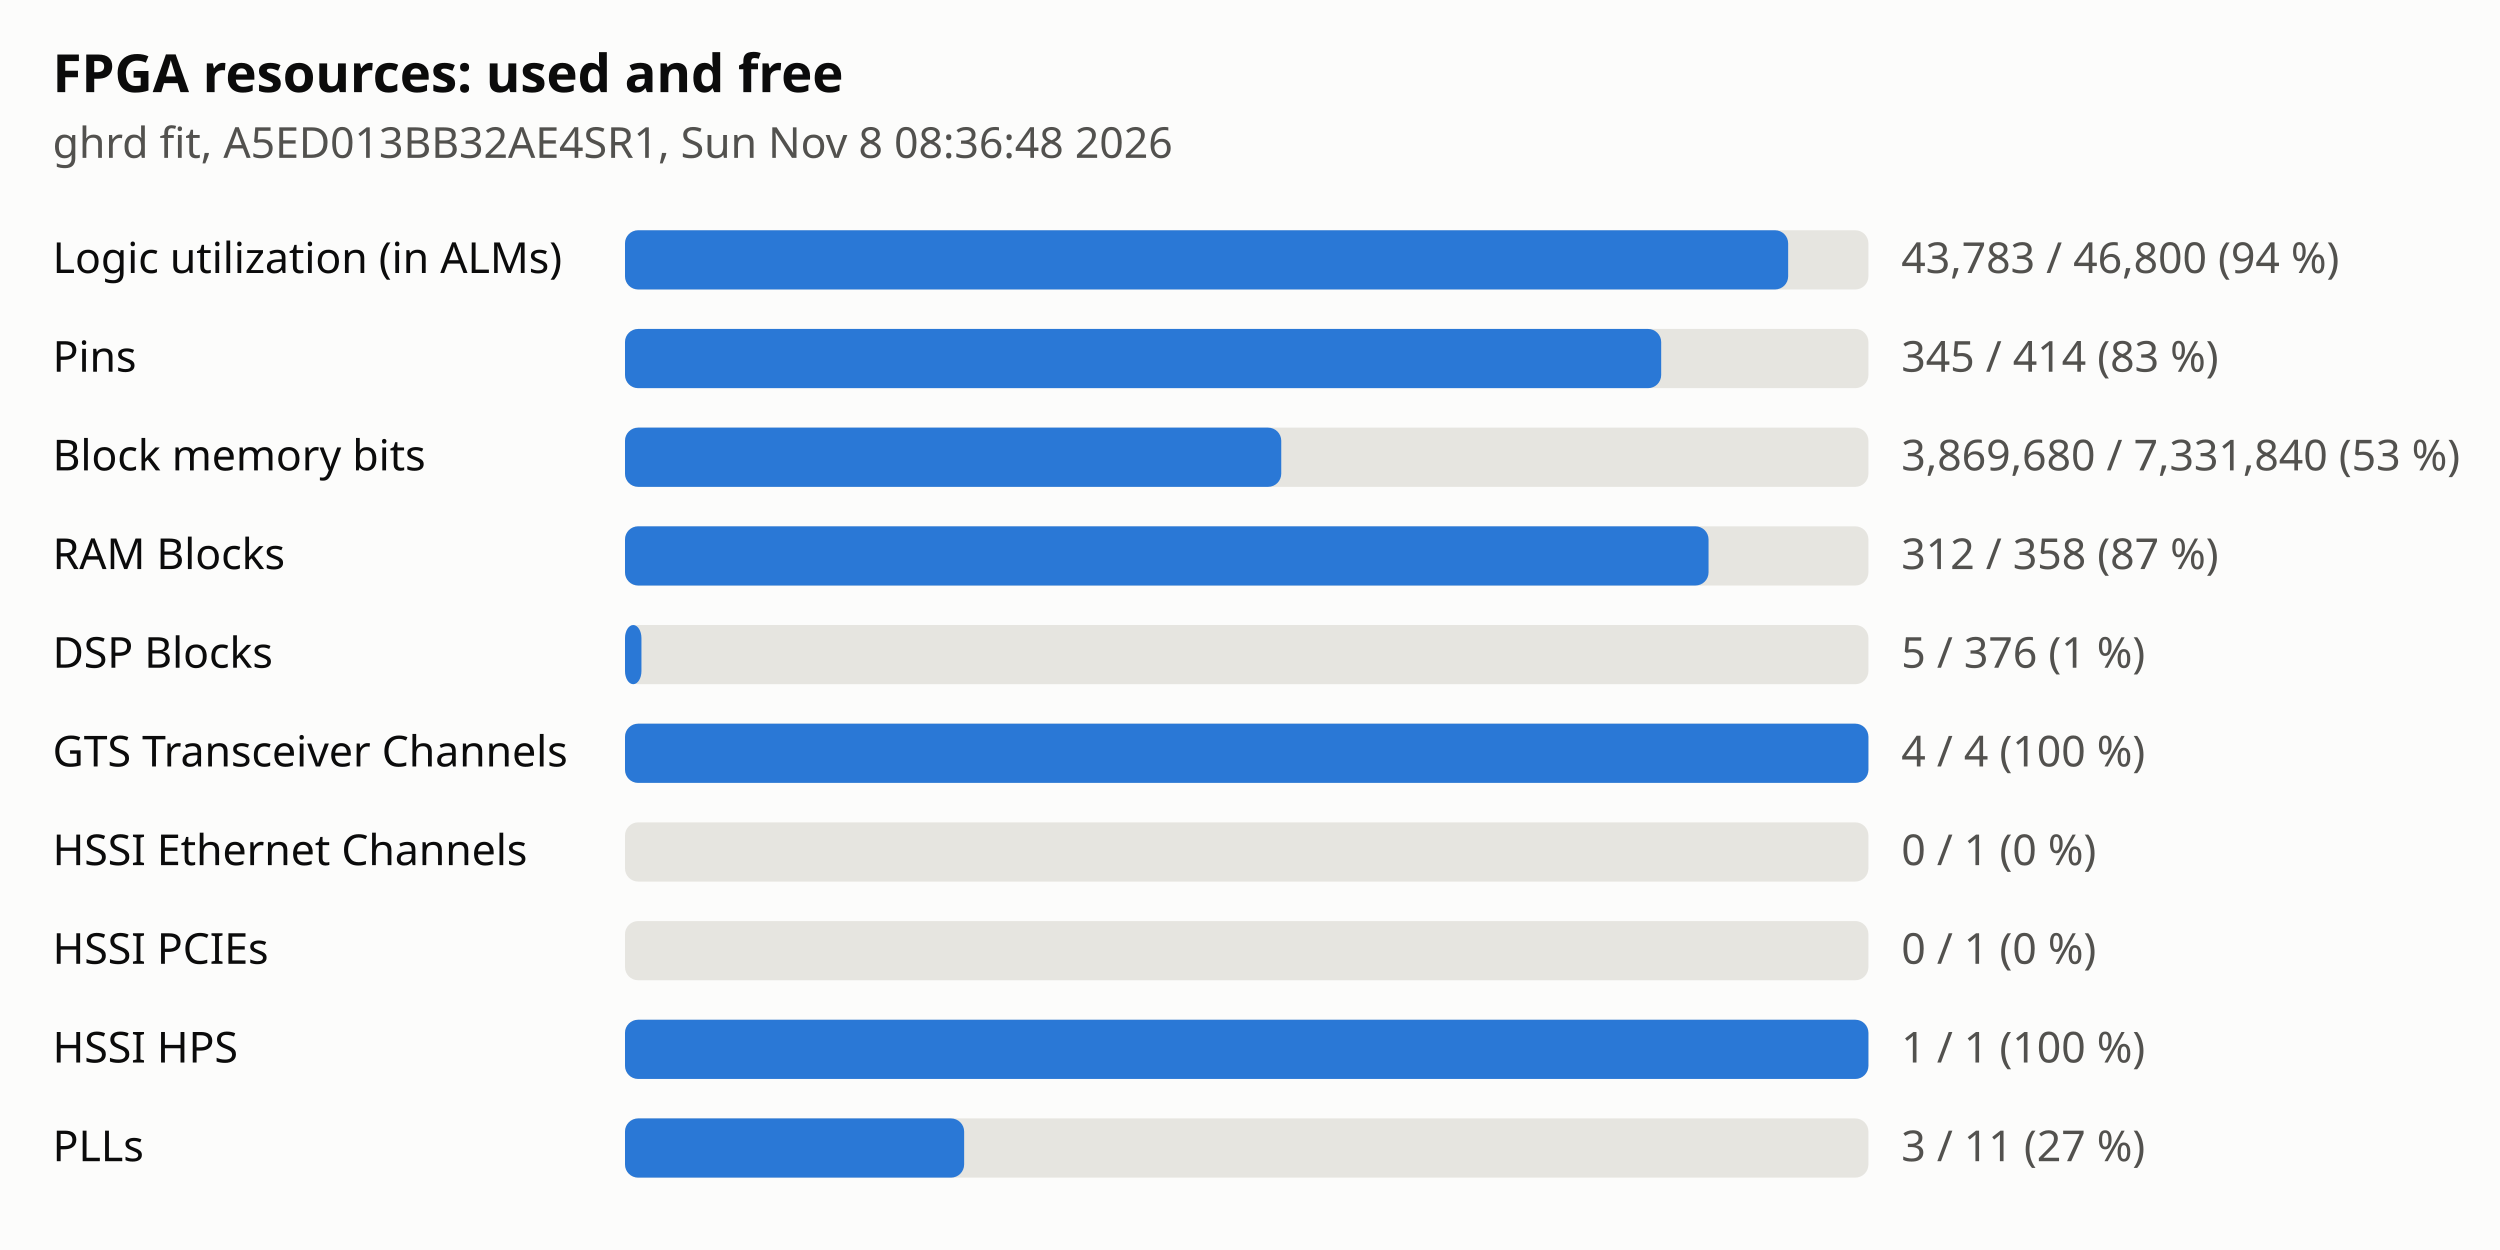
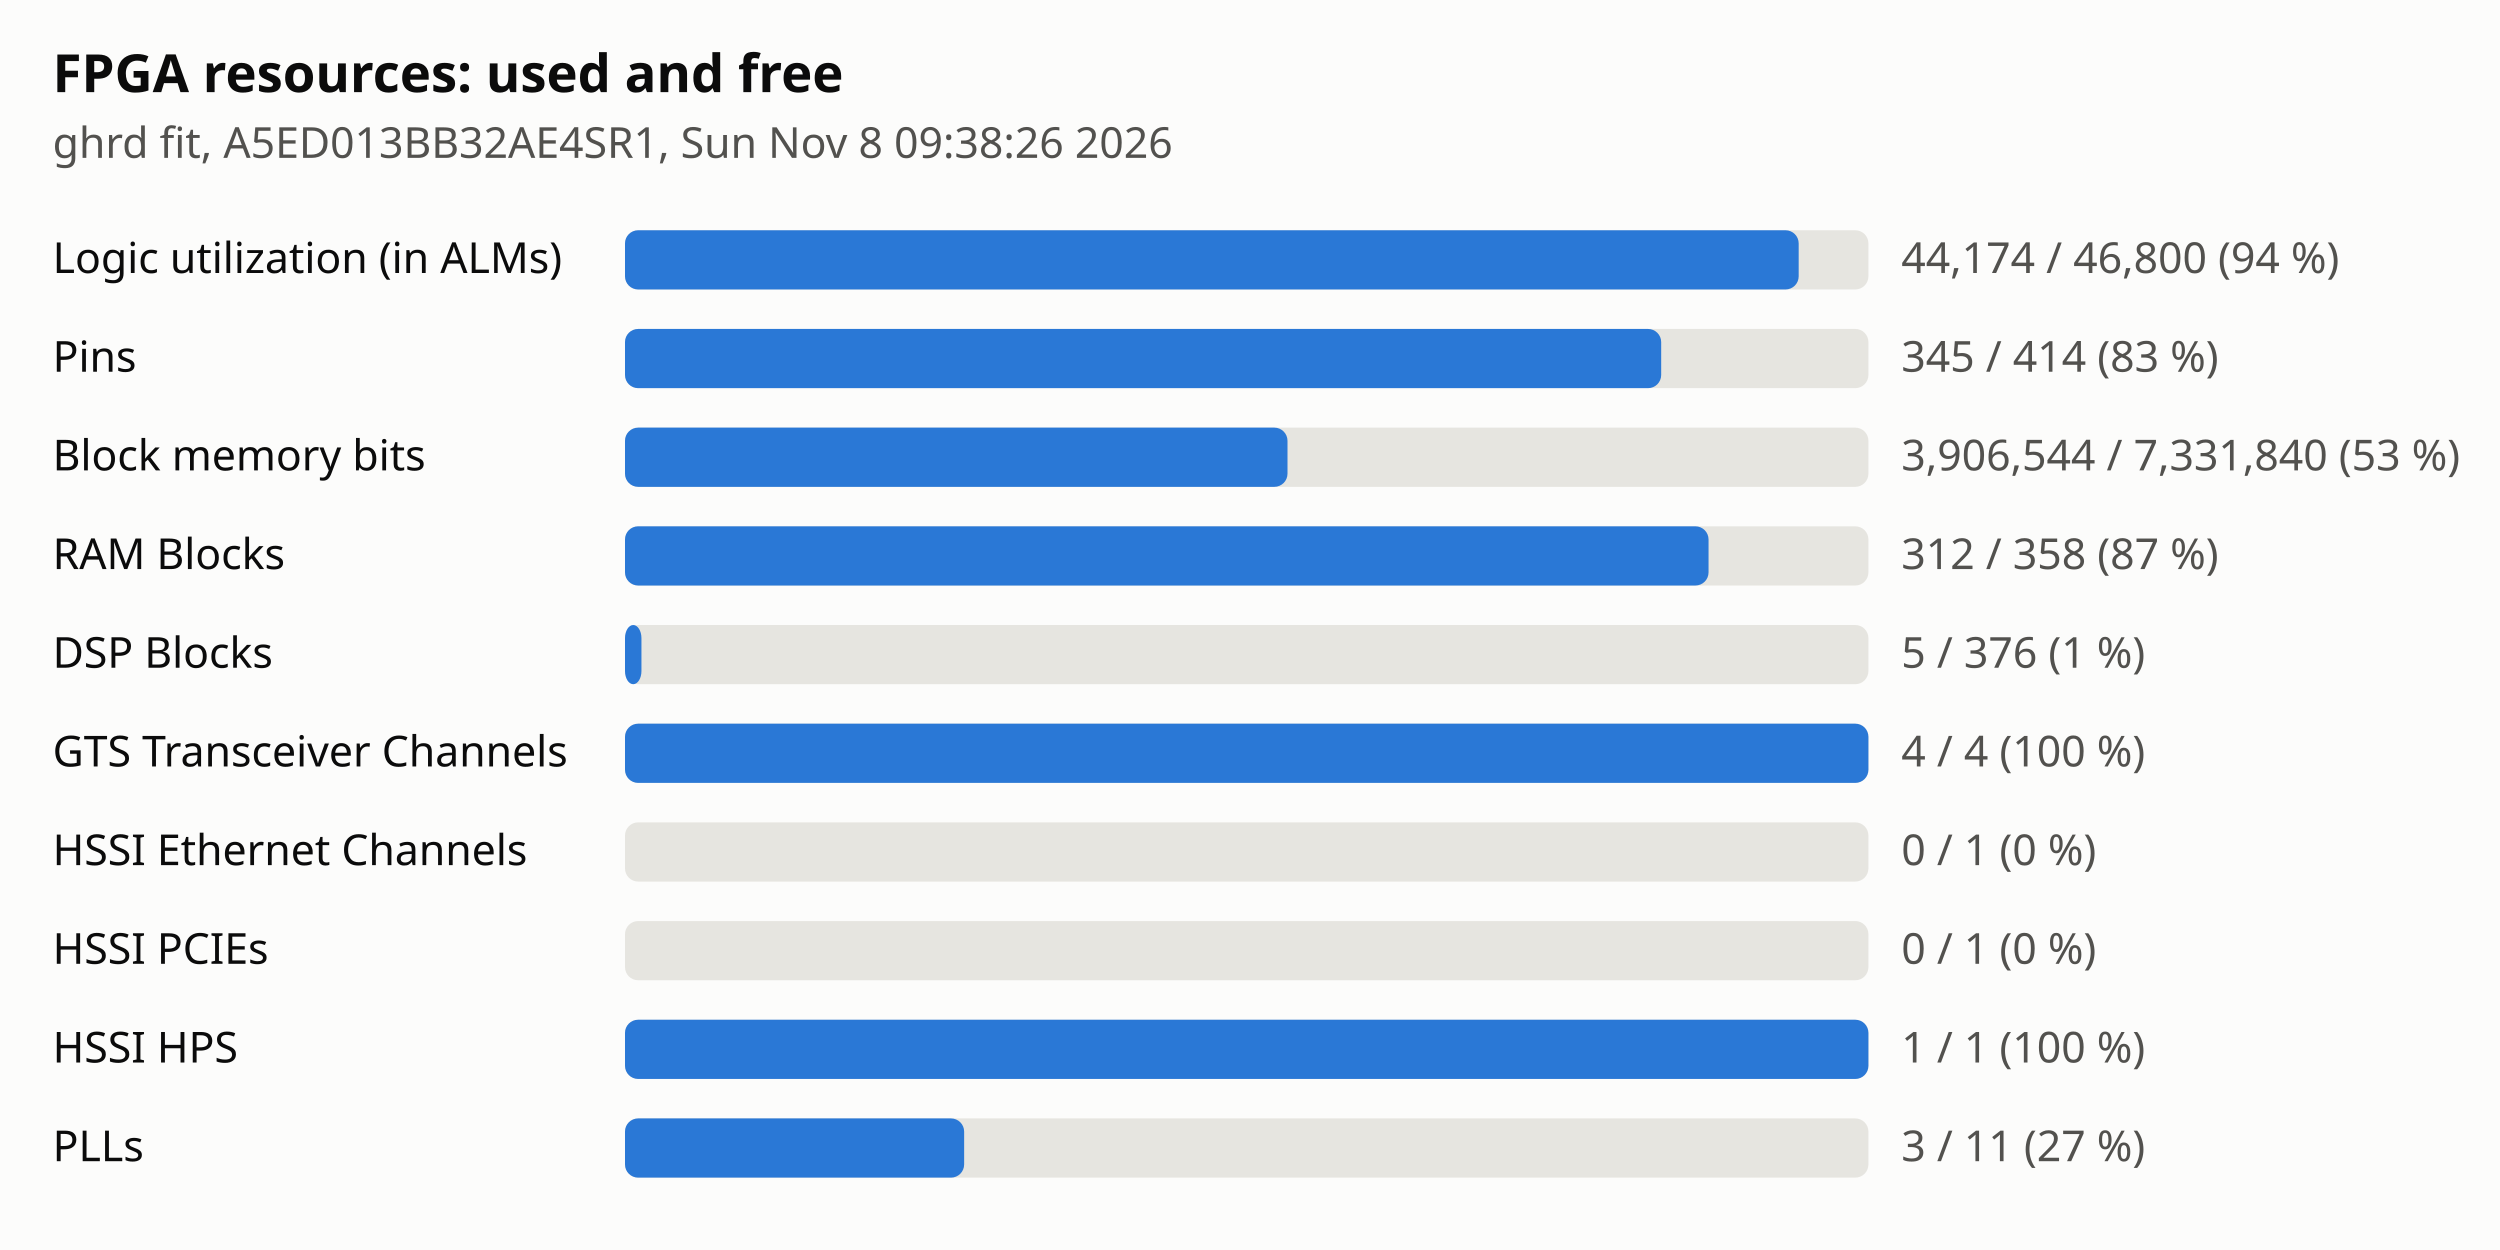
<svg xmlns="http://www.w3.org/2000/svg" width="760" height="380" viewBox="0 0 760 380" role="img">
  <style>text { font: 13px system-ui, sans-serif; } .h { font-size: 16px; font-weight: 600; } .bg { fill: #fcfcfb; } text { fill: #0b0b0b; } .t2 { fill: #52514e; } .track { fill: #e6e5e0; } .s0 { fill: #2a78d6; } .s1 { fill: #eb6834; } .s2 { fill: #1baf7a; } .s3 { fill: #eda100; } .s4 { fill: #e87ba4; } .s5 { fill: #008300; } .s6 { fill: #6250d6; } @media (prefers-color-scheme: dark) { .bg { fill: #1a1a19; } text { fill: #f0efec; } .t2 { fill: #c3c2b7; } .track { fill: #33332f; } .s0 { fill: #3987e5; } .s1 { fill: #d95926; } .s2 { fill: #199e70; } .s3 { fill: #c98500; } .s4 { fill: #d55181; } .s5 { fill: #008300; } .s6 { fill: #9085e9; } }</style>
  <rect width="760" height="380" class="bg" />
  <text x="16" y="28" class="h" text-anchor="start">FPGA resources: used and free</text>
-   <text x="16" y="48" class="t2" text-anchor="start">ghrd fit, A5ED013BB32AE4SR1, Sun Nov  8 08:36:48 2026</text>
+   <text x="16" y="48" class="t2" text-anchor="start">ghrd fit, A5ED013BB32AE4SR1, Sun Nov  8 09:38:26 2026</text>
  <text x="16" y="83" class="" text-anchor="start">Logic utilization (in ALMs)</text>
  <rect x="190.0" y="70" width="378.0" height="18" rx="4" class="track" />
-   <rect x="190.0" y="70" width="353.6" height="18" rx="4" class="s0" />
-   <text x="578" y="83" class="t2" text-anchor="start">43,783 / 46,800  (94 %)</text>
+   <rect x="190.0" y="70" width="356.8" height="18" rx="4" class="s0" />
+   <text x="578" y="83" class="t2" text-anchor="start">44,174 / 46,800  (94 %)</text>
  <text x="16" y="113" class="" text-anchor="start">Pins</text>
  <rect x="190.0" y="100" width="378.0" height="18" rx="4" class="track" />
  <rect x="190.0" y="100" width="315.0" height="18" rx="4" class="s0" />
  <text x="578" y="113" class="t2" text-anchor="start">345 / 414  (83 %)</text>
  <text x="16" y="143" class="" text-anchor="start">Block memory bits</text>
  <rect x="190.0" y="130" width="378.0" height="18" rx="4" class="track" />
-   <rect x="190.0" y="130" width="199.5" height="18" rx="4" class="s0" />
-   <text x="578" y="143" class="t2" text-anchor="start">3,869,680 / 7,331,840  (53 %)</text>
+   <rect x="190.0" y="130" width="201.4" height="18" rx="4" class="s0" />
+   <text x="578" y="143" class="t2" text-anchor="start">3,906,544 / 7,331,840  (53 %)</text>
  <text x="16" y="173" class="" text-anchor="start">RAM Blocks</text>
  <rect x="190.0" y="160" width="378.0" height="18" rx="4" class="track" />
  <rect x="190.0" y="160" width="329.4" height="18" rx="4" class="s0" />
  <text x="578" y="173" class="t2" text-anchor="start">312 / 358  (87 %)</text>
  <text x="16" y="203" class="" text-anchor="start">DSP Blocks</text>
  <rect x="190.0" y="190" width="378.0" height="18" rx="4" class="track" />
  <rect x="190.0" y="190" width="5.0" height="18" rx="4" class="s0" />
  <text x="578" y="203" class="t2" text-anchor="start">5 / 376  (1 %)</text>
  <text x="16" y="233" class="" text-anchor="start">GTS Transceiver Channels</text>
  <rect x="190.0" y="220" width="378.0" height="18" rx="4" class="track" />
  <rect x="190.0" y="220" width="378.0" height="18" rx="4" class="s0" />
  <text x="578" y="233" class="t2" text-anchor="start">4 / 4  (100 %)</text>
  <text x="16" y="263" class="" text-anchor="start">HSSI Ethernet Channels</text>
  <rect x="190.0" y="250" width="378.0" height="18" rx="4" class="track" />
  <rect x="190.0" y="250" width="0.0" height="18" rx="4" class="s0" />
  <text x="578" y="263" class="t2" text-anchor="start">0 / 1  (0 %)</text>
  <text x="16" y="293" class="" text-anchor="start">HSSI PCIEs</text>
  <rect x="190.0" y="280" width="378.0" height="18" rx="4" class="track" />
  <rect x="190.0" y="280" width="0.0" height="18" rx="4" class="s0" />
  <text x="578" y="293" class="t2" text-anchor="start">0 / 1  (0 %)</text>
  <text x="16" y="323" class="" text-anchor="start">HSSI HPS</text>
  <rect x="190.0" y="310" width="378.0" height="18" rx="4" class="track" />
  <rect x="190.0" y="310" width="378.0" height="18" rx="4" class="s0" />
  <text x="578" y="323" class="t2" text-anchor="start">1 / 1  (100 %)</text>
  <text x="16" y="353" class="" text-anchor="start">PLLs</text>
  <rect x="190.0" y="340" width="378.0" height="18" rx="4" class="track" />
  <rect x="190.0" y="340" width="103.1" height="18" rx="4" class="s0" />
  <text x="578" y="353" class="t2" text-anchor="start">3 / 11  (27 %)</text>
</svg>
